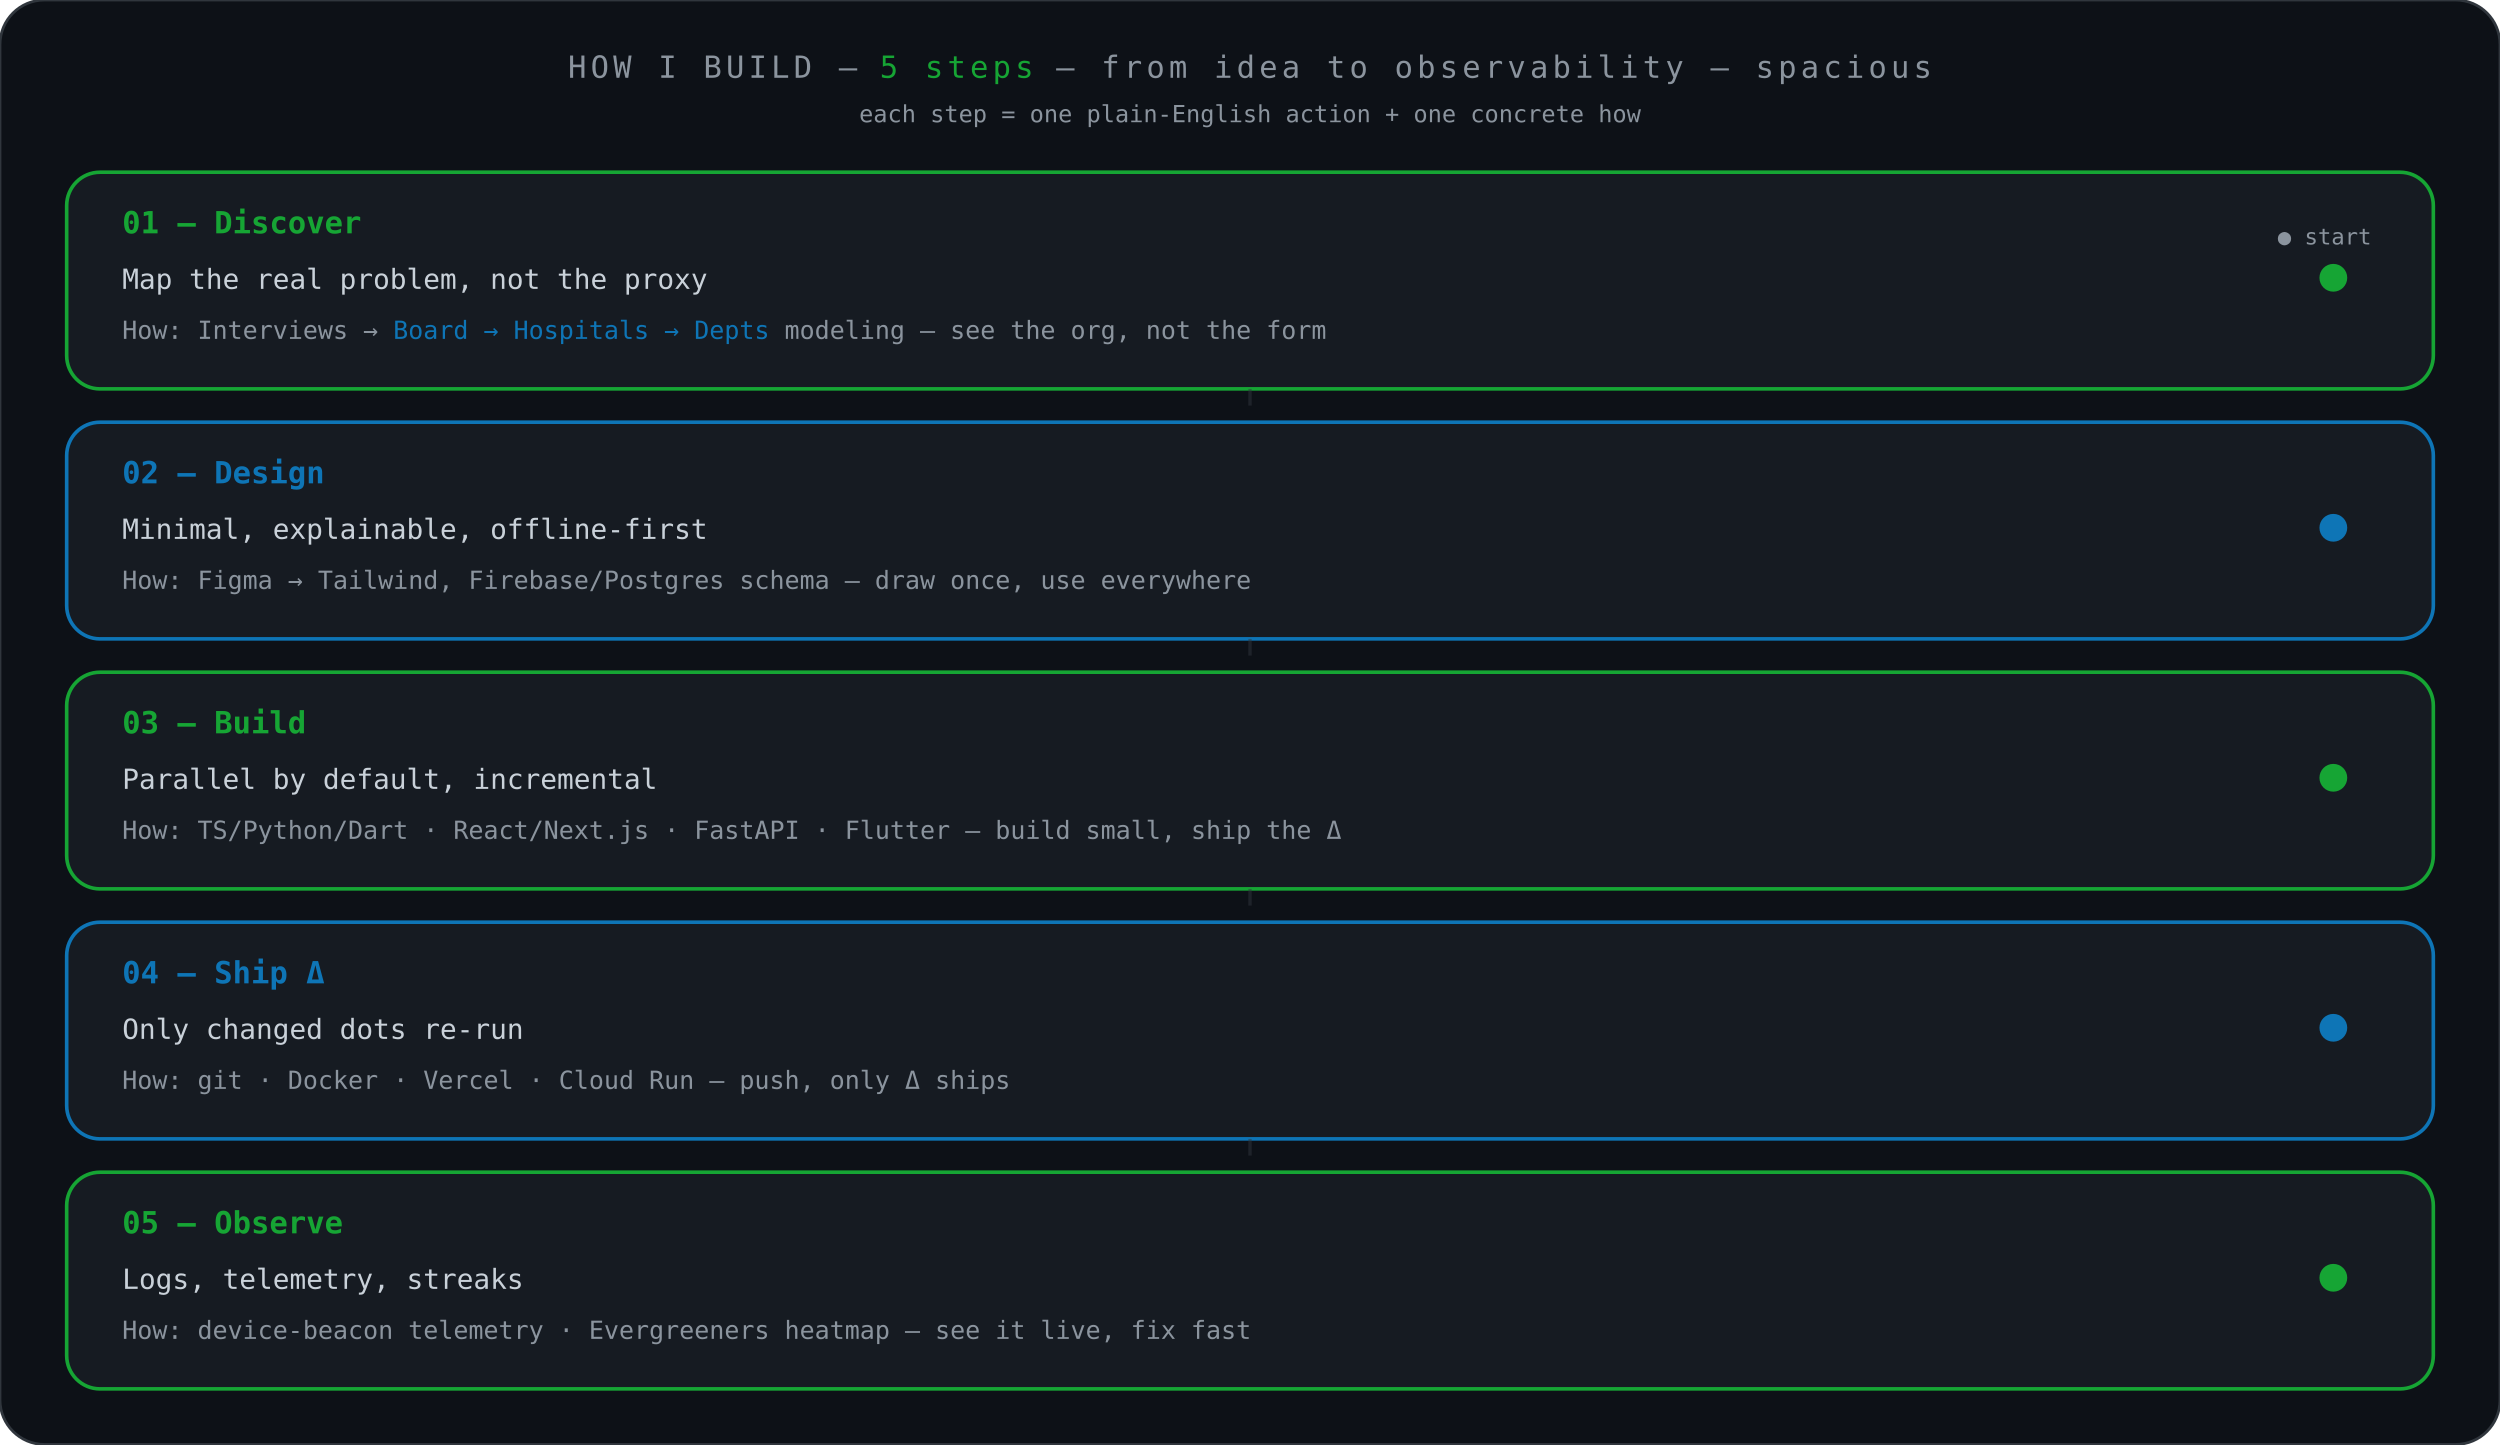
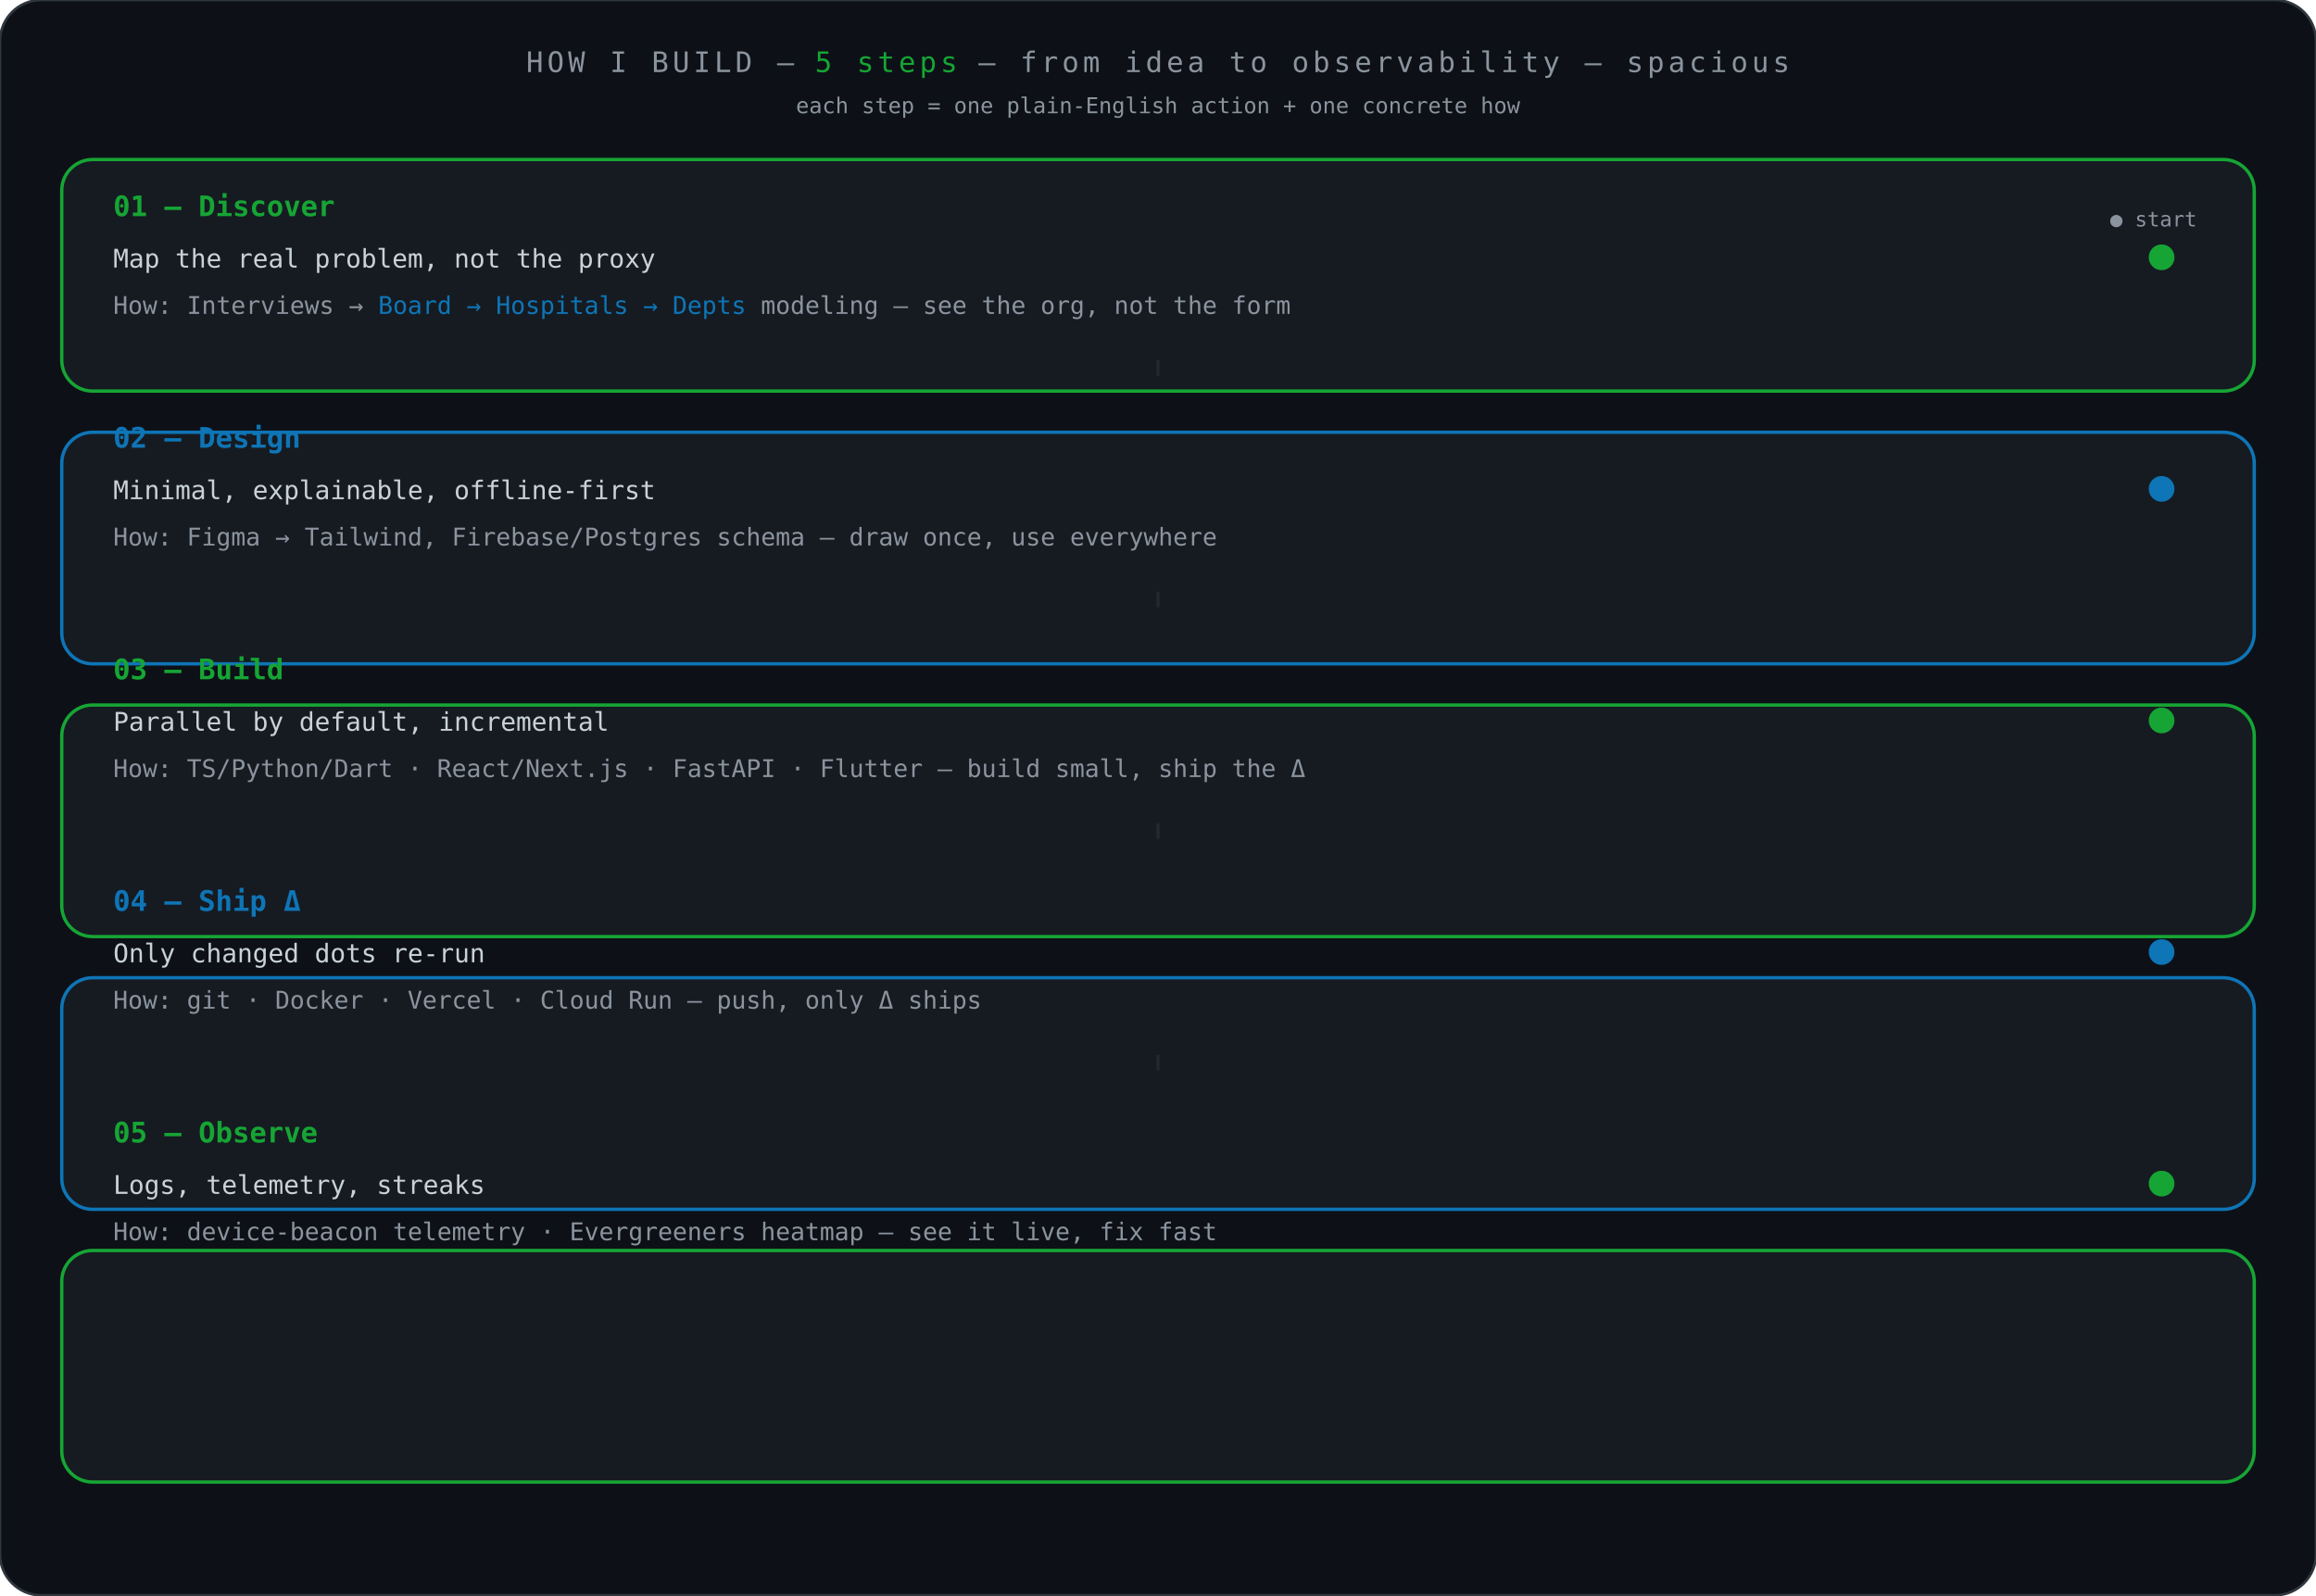
- <svg xmlns="http://www.w3.org/2000/svg" width="900" height="520" viewBox="0 0 900 520" role="img">
-   <rect width="900" height="520" rx="16" fill="#0d1117" stroke="#30363d" />
+ <svg xmlns="http://www.w3.org/2000/svg" width="900" height="620" viewBox="0 0 900 620" role="img">
+   <rect width="900" height="620" rx="16" fill="#0d1117" stroke="#30363d" />
  <text x="450" y="28" text-anchor="middle" font-family="monospace" font-size="11" letter-spacing="1.5" fill="#8b949e">HOW I BUILD — <tspan fill="#16A534">5 steps</tspan> — from idea to observability — spacious</text>
  <text x="450" y="44" text-anchor="middle" font-family="monospace" font-size="8.5" fill="#8b949e">each step = one plain-English action + one concrete how</text>
  <g id="s1">
-     <rect x="24" y="62" width="852" height="78" rx="12" fill="#161b22" stroke="#16A534" stroke-width="1.3">
+     <rect x="24" y="62" width="852" height="90" rx="12" fill="#161b22" stroke="#16A534" stroke-width="1.3">
      <animate attributeName="stroke-opacity" values="0.35;1;0.35" dur="3s" repeatCount="indefinite" />
    </rect>
    <text x="44" y="84" font-family="monospace" font-size="11" font-weight="700" fill="#16A534">01 — Discover</text>
    <text x="44" y="104" font-family="monospace" font-size="10" fill="#c9d1d9">Map the real problem, not the proxy</text>
-     <text x="44" y="122" font-family="monospace" font-size="9" fill="#8b949e">How: Interviews → <tspan fill="#0e75b6">Board → Hospitals → Depts</tspan> modeling — see the org, not the form</text>
+     <text x="44" y="122" font-family="monospace" font-size="9.5" fill="#8b949e">How: Interviews → <tspan fill="#0e75b6">Board → Hospitals → Depts</tspan> modeling — see the org, not the form</text>
    <circle cx="840" cy="100" r="5" fill="#16A534">
      <animate attributeName="opacity" values="1;0.3;1" dur="1.4s" repeatCount="indefinite" />
    </circle>
    <text x="820" y="88" font-family="monospace" font-size="8" fill="#8b949e">● start</text>
  </g>
  <g id="s2">
-     <rect x="24" y="152" width="852" height="78" rx="12" fill="#161b22" stroke="#0e75b6" stroke-width="1.3">
+     <rect x="24" y="168" width="852" height="90" rx="12" fill="#161b22" stroke="#0e75b6" stroke-width="1.3">
      <animate attributeName="stroke-opacity" values="0.35;1;0.35" dur="3s" begin="0.6s" repeatCount="indefinite" />
    </rect>
    <text x="44" y="174" font-family="monospace" font-size="11" font-weight="700" fill="#0e75b6">02 — Design</text>
    <text x="44" y="194" font-family="monospace" font-size="10" fill="#c9d1d9">Minimal, explainable, offline-first</text>
-     <text x="44" y="212" font-family="monospace" font-size="9" fill="#8b949e">How: Figma → Tailwind, Firebase/Postgres schema — draw once, use everywhere</text>
+     <text x="44" y="212" font-family="monospace" font-size="9.5" fill="#8b949e">How: Figma → Tailwind, Firebase/Postgres schema — draw once, use everywhere</text>
    <circle cx="840" cy="190" r="5" fill="#0e75b6">
      <animate attributeName="opacity" values="1;0.3;1" dur="1.4s" begin="0.6s" repeatCount="indefinite" />
    </circle>
  </g>
  <g id="s3">
-     <rect x="24" y="242" width="852" height="78" rx="12" fill="#161b22" stroke="#16A534" stroke-width="1.3">
+     <rect x="24" y="274" width="852" height="90" rx="12" fill="#161b22" stroke="#16A534" stroke-width="1.3">
      <animate attributeName="stroke-opacity" values="0.35;1;0.35" dur="3s" begin="1.2s" repeatCount="indefinite" />
    </rect>
    <text x="44" y="264" font-family="monospace" font-size="11" font-weight="700" fill="#16A534">03 — Build</text>
    <text x="44" y="284" font-family="monospace" font-size="10" fill="#c9d1d9">Parallel by default, incremental</text>
-     <text x="44" y="302" font-family="monospace" font-size="9" fill="#8b949e">How: TS/Python/Dart · React/Next.js · FastAPI · Flutter — build small, ship the Δ</text>
+     <text x="44" y="302" font-family="monospace" font-size="9.5" fill="#8b949e">How: TS/Python/Dart · React/Next.js · FastAPI · Flutter — build small, ship the Δ</text>
    <circle cx="840" cy="280" r="5" fill="#16A534">
      <animate attributeName="opacity" values="1;0.3;1" dur="1.4s" begin="1.2s" repeatCount="indefinite" />
    </circle>
  </g>
  <g id="s4">
-     <rect x="24" y="332" width="852" height="78" rx="12" fill="#161b22" stroke="#0e75b6" stroke-width="1.3">
+     <rect x="24" y="380" width="852" height="90" rx="12" fill="#161b22" stroke="#0e75b6" stroke-width="1.3">
      <animate attributeName="stroke-opacity" values="0.35;1;0.35" dur="3s" begin="1.8s" repeatCount="indefinite" />
    </rect>
    <text x="44" y="354" font-family="monospace" font-size="11" font-weight="700" fill="#0e75b6">04 — Ship Δ</text>
    <text x="44" y="374" font-family="monospace" font-size="10" fill="#c9d1d9">Only changed dots re-run</text>
-     <text x="44" y="392" font-family="monospace" font-size="9" fill="#8b949e">How: git · Docker · Vercel · Cloud Run — push, only Δ ships</text>
+     <text x="44" y="392" font-family="monospace" font-size="9.5" fill="#8b949e">How: git · Docker · Vercel · Cloud Run — push, only Δ ships</text>
    <circle cx="840" cy="370" r="5" fill="#0e75b6">
      <animate attributeName="opacity" values="1;0.3;1" dur="1.4s" begin="1.8s" repeatCount="indefinite" />
    </circle>
  </g>
  <g id="s5">
-     <rect x="24" y="422" width="852" height="78" rx="12" fill="#161b22" stroke="#16A534" stroke-width="1.3">
+     <rect x="24" y="486" width="852" height="90" rx="12" fill="#161b22" stroke="#16A534" stroke-width="1.3">
      <animate attributeName="stroke-opacity" values="0.35;1;0.35" dur="3s" begin="2.4s" repeatCount="indefinite" />
    </rect>
    <text x="44" y="444" font-family="monospace" font-size="11" font-weight="700" fill="#16A534">05 — Observe</text>
    <text x="44" y="464" font-family="monospace" font-size="10" fill="#c9d1d9">Logs, telemetry, streaks</text>
-     <text x="44" y="482" font-family="monospace" font-size="9" fill="#8b949e">How: device-beacon telemetry · Evergreeners heatmap — see it live, fix fast</text>
+     <text x="44" y="482" font-family="monospace" font-size="9.5" fill="#8b949e">How: device-beacon telemetry · Evergreeners heatmap — see it live, fix fast</text>
    <circle cx="840" cy="460" r="5" fill="#16A534">
      <animate attributeName="opacity" values="1;0.3;1" dur="1.4s" begin="2.4s" repeatCount="indefinite" />
    </circle>
  </g>
  <g stroke="#30363d" stroke-width="1.2" stroke-dasharray="6 6" opacity="0.5">
    <path d="M 450 140 V 152">
      <animate attributeName="stroke-dashoffset" values="0;12" dur="1.2s" repeatCount="indefinite" />
    </path>
    <path d="M 450 230 V 242">
      <animate attributeName="stroke-dashoffset" values="0;12" dur="1.2s" begin="0.3s" repeatCount="indefinite" />
    </path>
    <path d="M 450 320 V 332">
      <animate attributeName="stroke-dashoffset" values="0;12" dur="1.2s" begin="0.6s" repeatCount="indefinite" />
    </path>
    <path d="M 450 410 V 422">
      <animate attributeName="stroke-dashoffset" values="0;12" dur="1.2s" begin="0.9s" repeatCount="indefinite" />
    </path>
  </g>
</svg>
